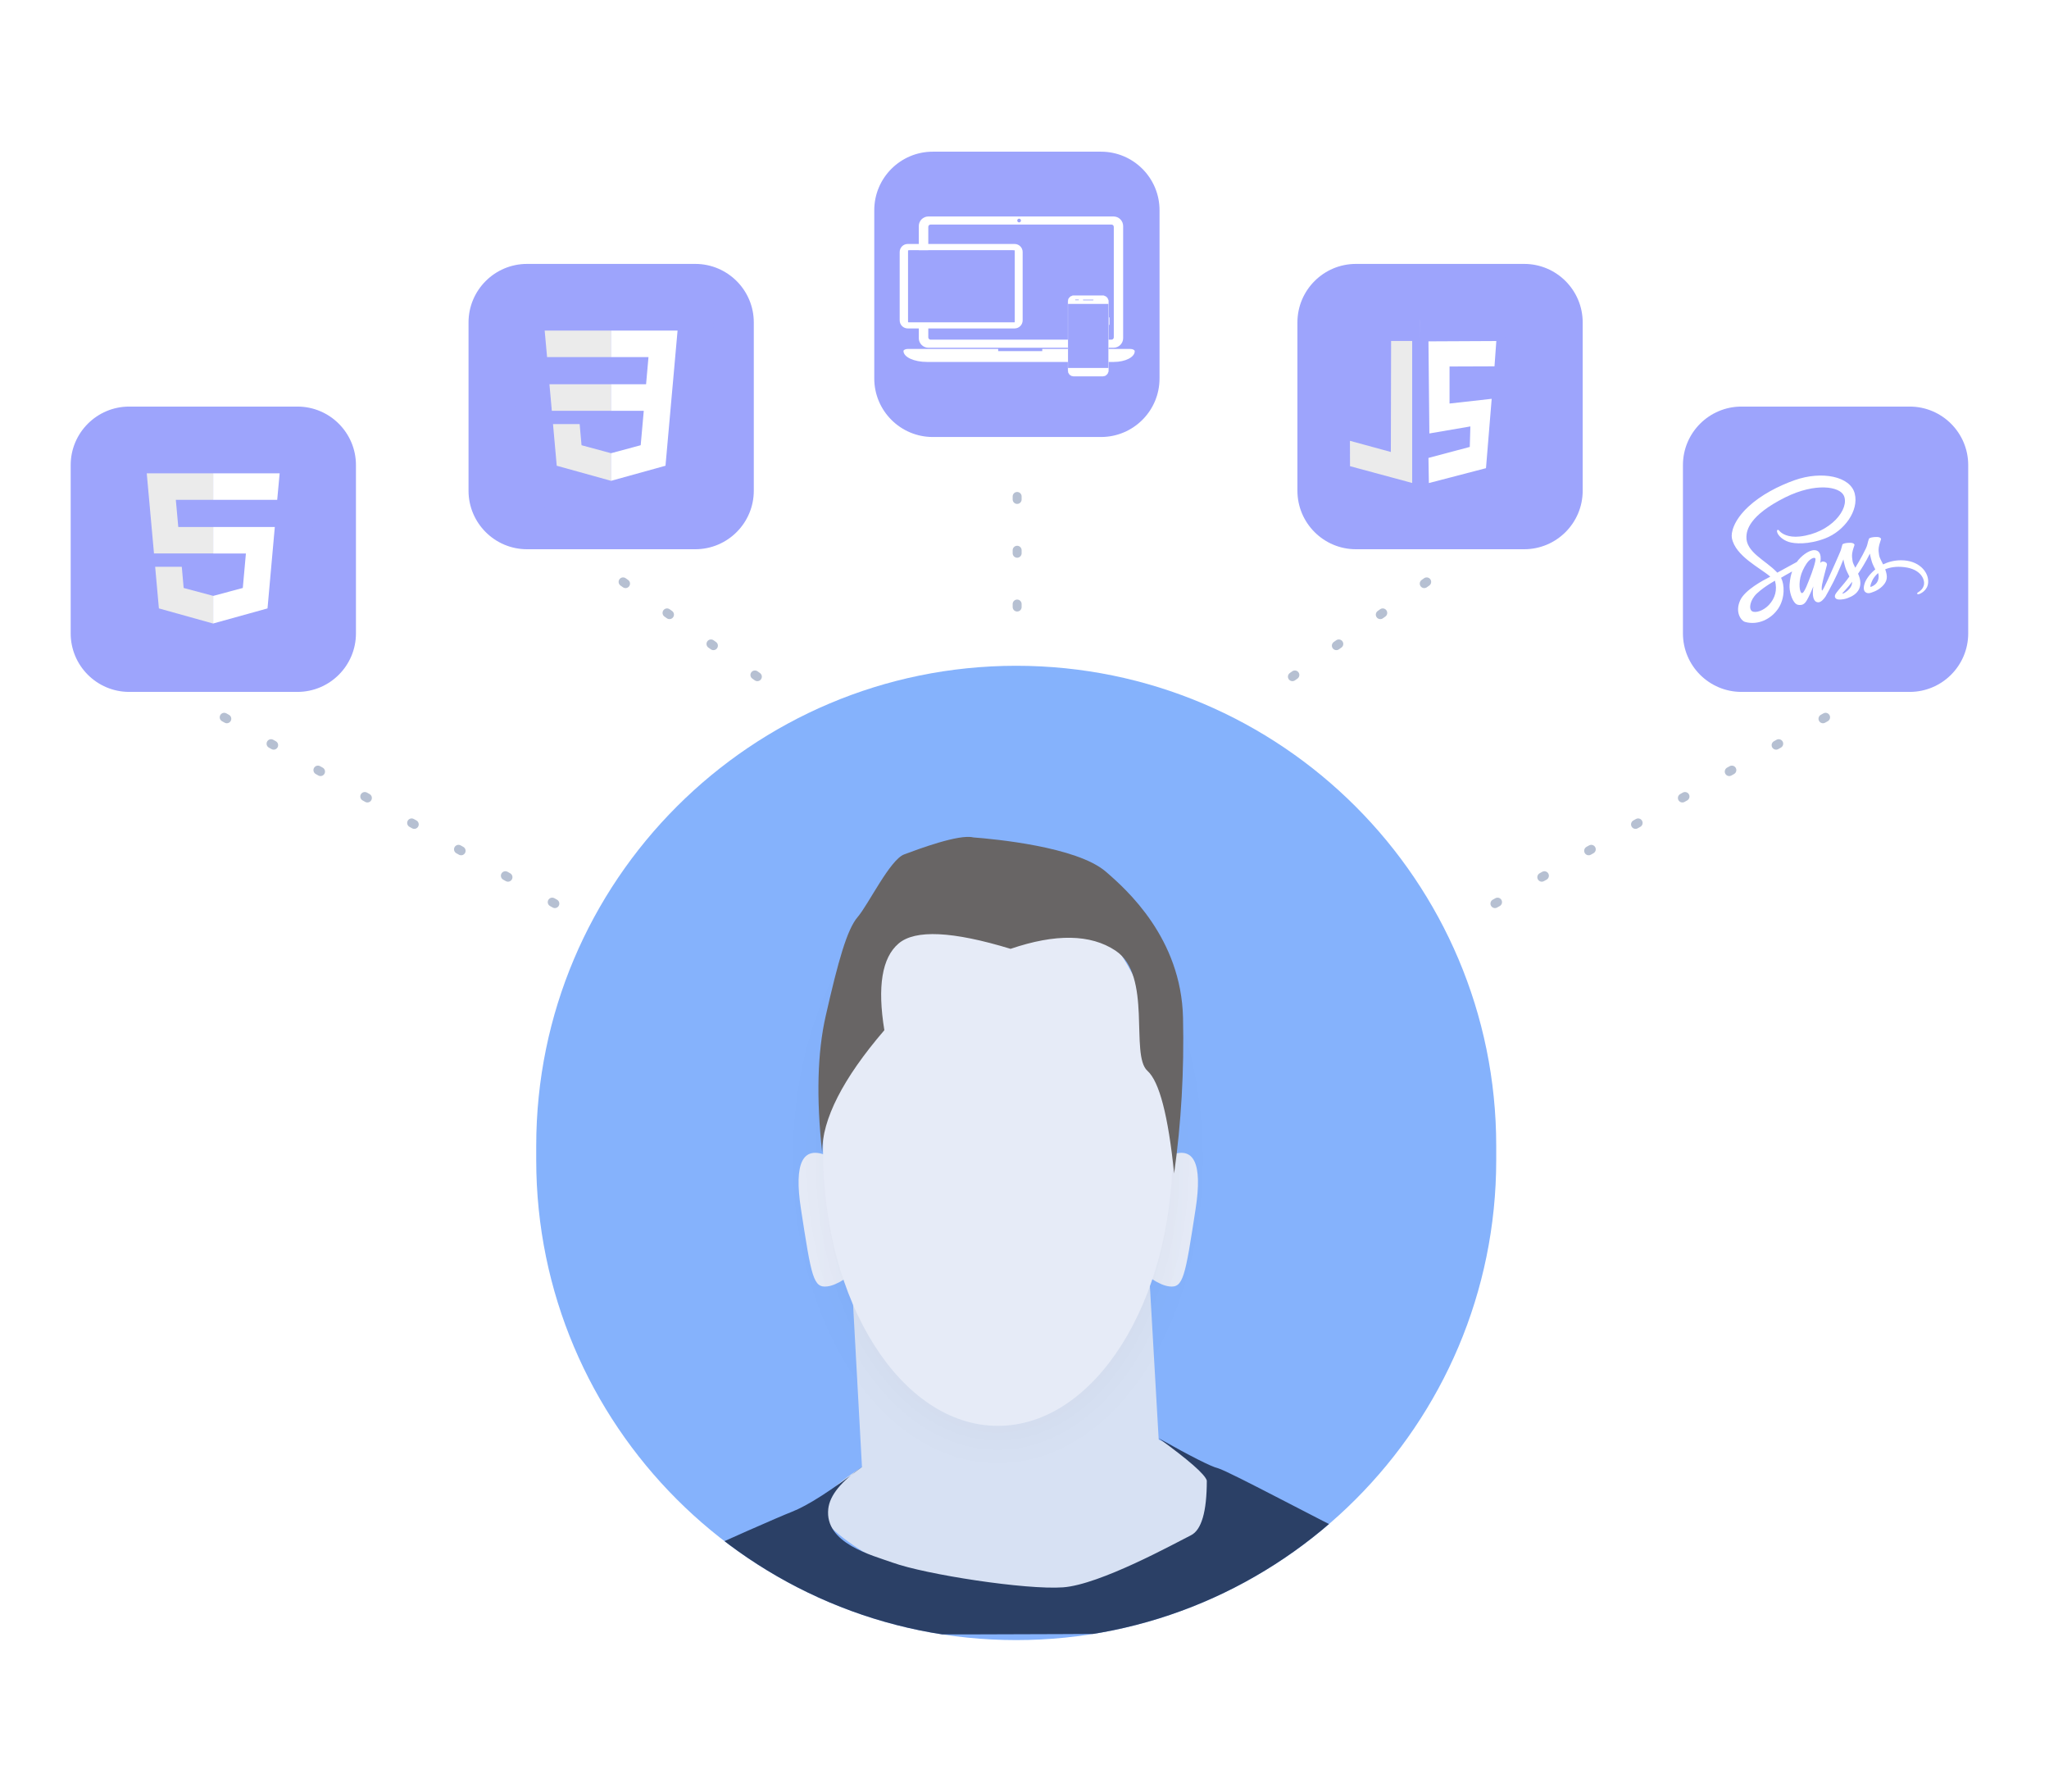
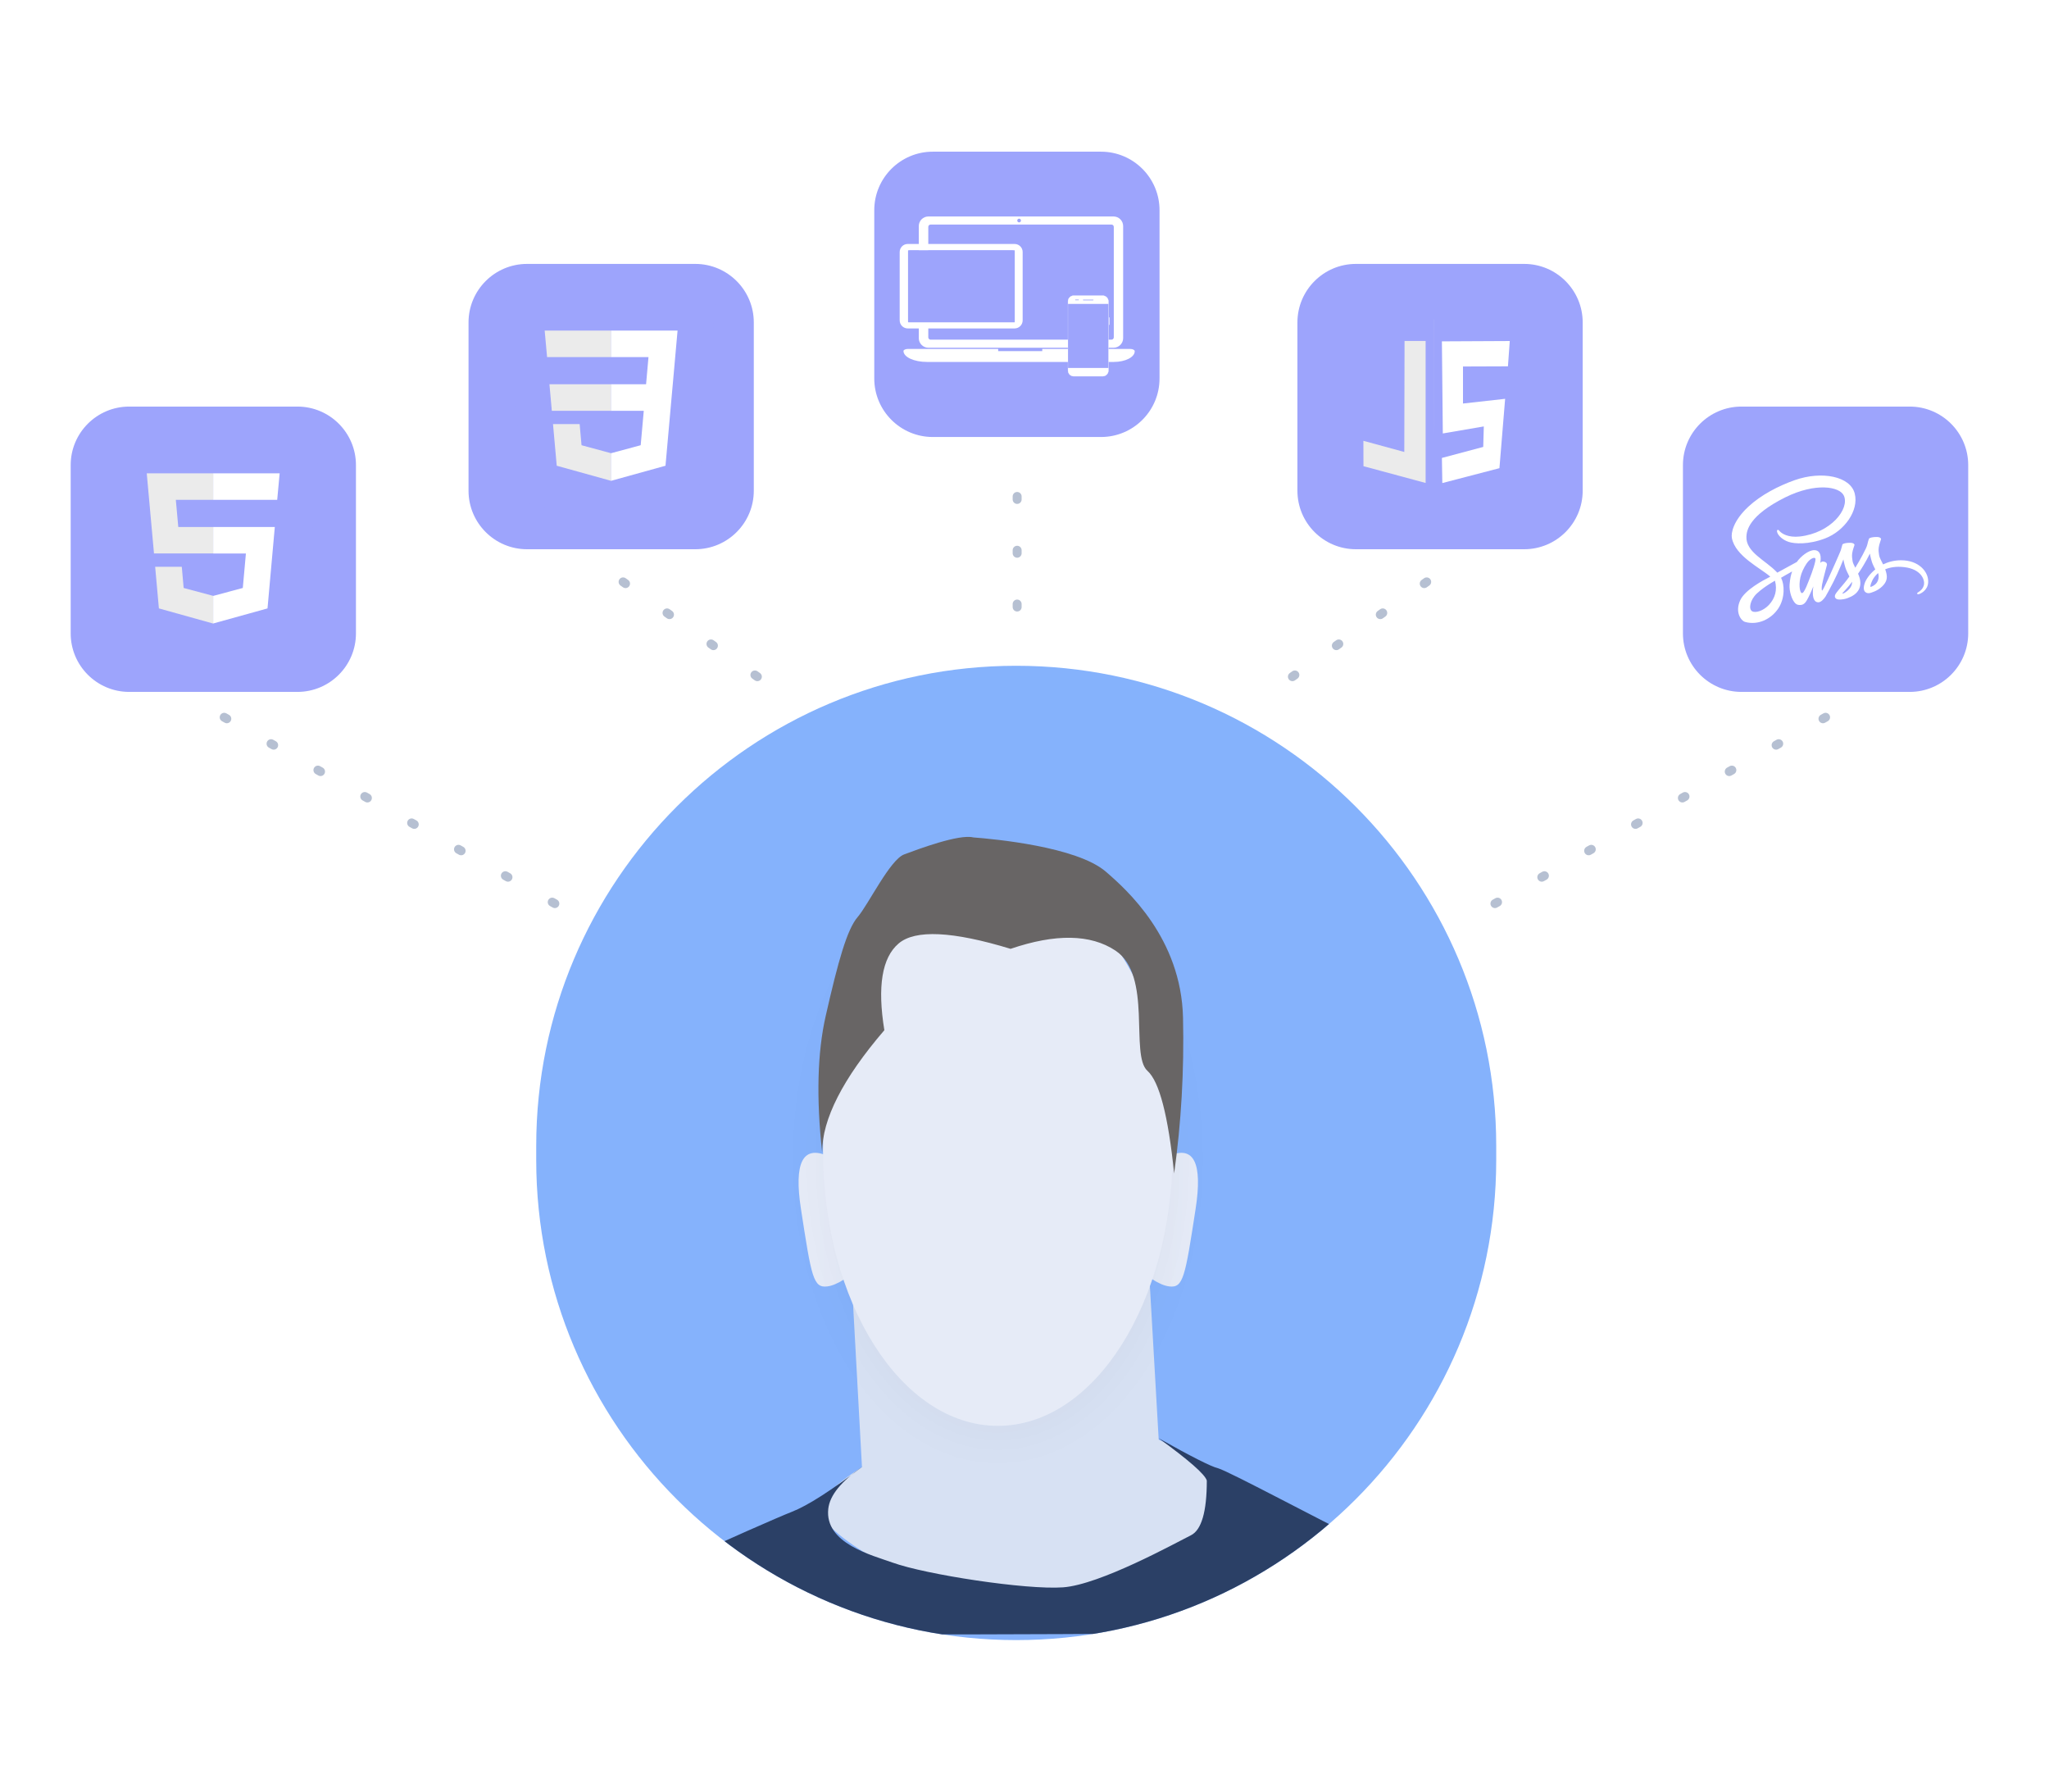
<svg xmlns="http://www.w3.org/2000/svg" style="isolation:isolate" viewBox="0 0 685.7 599.5" width="685.7" height="599.5">
  <defs>
-     <clipPath id="_clipPath_YsGzfapwstn4LvQMfmTyHGQZLaebVrsN">
+     <clipPath id="_clipPath_kOo2biuZhhX5wFEuyPuJAjWwwquBzKIY">
      <rect width="685.7" height="599.5" />
    </clipPath>
  </defs>
-   <g clip-path="url(#_clipPath_YsGzfapwstn4LvQMfmTyHGQZLaebVrsN)">
+   <g clip-path="url(#_clipPath_kOo2biuZhhX5wFEuyPuJAjWwwquBzKIY)">
    <rect width="685.7" height="599.5" style="fill:rgb(0,0,0)" fill-opacity="0" />
    <path d="M 340.079 222.76 L 340.079 222.76 C 428.735 222.76 500.712 294.737 500.712 383.393 L 500.712 388.117 C 500.712 476.773 428.735 548.75 340.079 548.75 L 340.079 548.75 C 251.424 548.75 179.447 476.773 179.447 388.117 L 179.447 383.393 C 179.447 294.737 251.424 222.76 340.079 222.76 Z" style="stroke:none;fill:#85B2FC;stroke-miterlimit:10;" />
-     <clipPath id="_clipPath_Dvekui3Q4G46ONQsj0rDiis5zSSclbLB">
+     <clipPath id="_clipPath_vFTKNNbLFmmTCNDA1OF7QyY1BS0QRazx">
      <path d="M 340.079 222.76 L 340.079 222.76 C 428.735 222.76 500.712 294.737 500.712 383.393 L 500.712 388.117 C 500.712 476.773 428.735 548.75 340.079 548.75 L 340.079 548.75 C 251.424 548.75 179.447 476.773 179.447 388.117 L 179.447 383.393 C 179.447 294.737 251.424 222.76 340.079 222.76 Z" style="stroke:none;fill:#85B2FC;stroke-miterlimit:10;" />
    </clipPath>
-     <g clip-path="url(#_clipPath_Dvekui3Q4G46ONQsj0rDiis5zSSclbLB)">
+     <g clip-path="url(#_clipPath_vFTKNNbLFmmTCNDA1OF7QyY1BS0QRazx)">
      <g>
        <path d=" M 285.398 434.874 L 288.46 490.868 Q 274.024 500.055 274.461 505.742 C 274.899 511.429 302.896 533.301 337.892 533.301 Q 372.888 533.301 400.885 512.303 Q 407.884 496.118 402.197 490.868 Q 396.51 485.619 387.761 481.682 L 384.699 428.313 L 285.398 434.874 Z " fill="rgb(215,225,243)" />
-         <linearGradient id="_lgradient_2" x1="0.191" y1="0.55" x2="3.739" y2="0.497" gradientTransform="matrix(22.638,0,0,44.757,267.243,385.714)" gradientUnits="userSpaceOnUse">
+         <linearGradient id="_lgradient_4" x1="0.191" y1="0.55" x2="3.739" y2="0.497" gradientTransform="matrix(22.638,0,0,44.757,267.243,385.714)" gradientUnits="userSpaceOnUse">
          <stop offset="0%" stop-opacity="1" style="stop-color:rgb(230,235,247)" />
          <stop offset="100%" stop-opacity="1" style="stop-color:rgb(215,225,243)" />
        </linearGradient>
-         <path d=" M 276.889 386.711 Q 264.487 381.396 268.031 404.428 C 271.574 427.46 272.165 431.003 276.889 430.412 Q 281.614 429.822 289.881 422.144 L 276.889 386.711 Z " fill="url(#_lgradient_2)" />
-         <linearGradient id="_lgradient_3" x1="2.434" y1="0.373" x2="-1.7763568394002505e-15" y2="0.5" gradientTransform="matrix(-22.638,0,0,44.757,400.907,385.714)" gradientUnits="userSpaceOnUse">
+         <path d=" M 276.889 386.711 Q 264.487 381.396 268.031 404.428 C 271.574 427.46 272.165 431.003 276.889 430.412 Q 281.614 429.822 289.881 422.144 L 276.889 386.711 Z " fill="url(#_lgradient_4)" />
+         <linearGradient id="_lgradient_5" x1="2.434" y1="0.373" x2="-1.7763568394002505e-15" y2="0.5" gradientTransform="matrix(-22.638,0,0,44.757,400.907,385.714)" gradientUnits="userSpaceOnUse">
          <stop offset="0%" stop-opacity="1" style="stop-color:rgb(215,225,243)" />
          <stop offset="100%" stop-opacity="1" style="stop-color:rgb(230,235,247)" />
        </linearGradient>
-         <path d=" M 391.261 386.711 Q 403.663 381.396 400.119 404.428 C 396.576 427.46 395.986 431.003 391.261 430.412 Q 386.537 429.822 378.269 422.144 L 391.261 386.711 Z " fill="url(#_lgradient_3)" />
+         <path d=" M 391.261 386.711 Q 403.663 381.396 400.119 404.428 C 396.576 427.46 395.986 431.003 391.261 430.412 Q 386.537 429.822 378.269 422.144 L 391.261 386.711 Z " fill="url(#_lgradient_5)" />
        <defs>
-           <filter id="0Ty7vagIwMczeMm08XB9agxx0zUhIaUs" x="-200%" y="-200%" width="400%" height="400%" filterUnits="objectBoundingBox" color-interpolation-filters="sRGB">
+           <filter id="5u36VOYEvIPbpWvPkVYALl1EVuz373mA" x="-200%" y="-200%" width="400%" height="400%" filterUnits="objectBoundingBox" color-interpolation-filters="sRGB">
            <feGaussianBlur in="SourceGraphic" stdDeviation="7.299" />
            <feOffset dx="0" dy="3" result="pf_100_offsetBlur" />
            <feFlood flood-color="#000000" flood-opacity="0.03" />
            <feComposite in2="pf_100_offsetBlur" operator="in" result="pf_100_dropShadow" />
            <feBlend in="SourceGraphic" in2="pf_100_dropShadow" mode="normal" />
          </filter>
        </defs>
-         <g filter="url(#0Ty7vagIwMczeMm08XB9agxx0zUhIaUs)">
+         <g filter="url(#5u36VOYEvIPbpWvPkVYALl1EVuz373mA)">
          <ellipse vector-effect="non-scaling-stroke" cx="333.927" cy="384.792" rx="58.515" ry="92.275" fill="rgb(230,235,247)" />
        </g>
        <path d=" M 275.127 385.516 Q 272.152 358.296 276.316 339.952 C 280.481 321.608 283.456 310.956 287.025 306.814 C 290.595 302.672 297.819 287.648 302.578 285.873 C 307.338 284.097 320.937 279.003 325.697 280.186 C 332.549 280.705 360.342 283.268 370.05 291.631 C 377.046 297.657 395.306 313.915 395.901 340.543 Q 396.495 367.172 392.926 392.616 Q 389.951 363.621 384.002 358.296 C 378.052 352.97 385.786 326.342 373.293 318.057 Q 360.799 309.773 338.191 317.466 Q 309.038 308.589 300.709 315.69 Q 292.38 322.791 295.95 344.686 Q 275.127 368.947 275.127 385.516 Z " fill="rgb(104,101,101)" />
        <path d=" M 288.7 490.65 Q 272.903 502.756 264.93 505.857 C 256.958 508.957 190.962 538.19 186.533 543.505 Q 182.104 548.82 489.491 545.719 Q 460.701 517.372 452.729 513.829 C 444.756 510.286 411.094 492.126 407.551 491.24 Q 404.007 490.354 387.718 481.201 Q 402.974 492.274 403.86 495.374 Q 403.86 511.024 398.545 513.681 C 393.23 516.339 368.131 530.217 355.729 531.103 C 343.327 531.989 309.813 526.821 298.74 522.835 C 291.801 520.337 275.904 516.418 277.184 504.823 Q 277.929 498.083 288.7 490.65 Z " fill="rgb(43,64,102)" />
      </g>
    </g>
    <line x1="75.028" y1="239.995" x2="189.91" y2="304.717" vector-effect="non-scaling-stroke" stroke-width="3" stroke-dasharray="1,17" stroke="rgb(182,192,210)" stroke-linejoin="round" stroke-linecap="round" stroke-miterlimit="3" />
    <line x1="610.931" y1="239.995" x2="496.049" y2="304.717" vector-effect="non-scaling-stroke" stroke-width="3" stroke-dasharray="1,17" stroke="rgb(182,192,210)" stroke-linejoin="round" stroke-linecap="round" stroke-miterlimit="3" />
    <line x1="208.518" y1="194.69" x2="263.532" y2="233.523" vector-effect="non-scaling-stroke" stroke-width="3" stroke-dasharray="1,17" stroke="rgb(182,192,210)" stroke-linejoin="round" stroke-linecap="round" stroke-miterlimit="3" />
    <line x1="477.441" y1="194.69" x2="422.427" y2="233.523" vector-effect="non-scaling-stroke" stroke-width="3" stroke-dasharray="1,17" stroke="rgb(182,192,210)" stroke-linejoin="round" stroke-linecap="round" stroke-miterlimit="3" />
    <line x1="340.389" y1="166.104" x2="340.389" y2="218.96" vector-effect="non-scaling-stroke" stroke-width="3" stroke-dasharray="1,17" stroke="rgb(182,192,210)" stroke-linejoin="round" stroke-linecap="round" stroke-miterlimit="3" />
    <path d="M 43.237 136.035 L 99.537 136.035 C 110.345 136.035 119.12 144.81 119.12 155.618 L 119.12 211.918 C 119.12 222.726 110.345 231.5 99.537 231.5 L 43.237 231.5 C 32.429 231.5 23.655 222.726 23.655 211.918 L 23.655 155.618 C 23.655 144.81 32.429 136.035 43.237 136.035 Z" style="stroke:none;fill:#9DA4FC;stroke-miterlimit:10;" />
    <path d="M 639.081 136.035 L 582.781 136.035 C 571.973 136.035 563.198 144.81 563.198 155.618 L 563.198 211.918 C 563.198 222.726 571.973 231.5 582.781 231.5 L 639.081 231.5 C 649.889 231.5 658.664 222.726 658.664 211.918 L 658.664 155.618 C 658.664 144.81 649.889 136.035 639.081 136.035 Z" style="stroke:none;fill:#9DA4FC;stroke-miterlimit:10;" />
    <path d="M 176.376 88.302 L 232.676 88.302 C 243.484 88.302 252.259 97.077 252.259 107.885 L 252.259 164.185 C 252.259 174.993 243.484 183.768 232.676 183.768 L 176.376 183.768 C 165.568 183.768 156.794 174.993 156.794 164.185 L 156.794 107.885 C 156.794 97.077 165.568 88.302 176.376 88.302 Z" style="stroke:none;fill:#9DA4FC;stroke-miterlimit:10;" />
    <path d="M 510.065 88.302 L 453.765 88.302 C 442.957 88.302 434.183 97.077 434.183 107.885 L 434.183 164.185 C 434.183 174.993 442.957 183.768 453.765 183.768 L 510.065 183.768 C 520.873 183.768 529.648 174.993 529.648 164.185 L 529.648 107.885 C 529.648 97.077 520.873 88.302 510.065 88.302 Z" style="stroke:none;fill:#9DA4FC;stroke-miterlimit:10;" />
    <path d="M 312.157 50.75 L 368.457 50.75 C 379.265 50.75 388.039 59.525 388.039 70.333 L 388.039 126.633 C 388.039 137.441 379.265 146.215 368.457 146.215 L 312.157 146.215 C 301.349 146.215 292.574 137.441 292.574 126.633 L 292.574 70.333 C 292.574 59.525 301.349 50.75 312.157 50.75 Z" style="stroke:none;fill:#9DA4FC;stroke-miterlimit:10;" />
-     <path d=" M 484.711 107.011 Q 481.886 105.798 445.158 110.045 L 452.02 159.8 L 481.482 164.654 Q 487.536 108.225 484.711 107.011 Z " fill="rgb(235,235,235)" />
-     <clipPath id="_clipPath_Nnbs5jGT1KxGPMo2nlGe2BQsVMNElvNP">
+     <path d=" M 480.767 107.011 Q 478.462 105.798 448.5 110.045 L 454.097 159.8 L 478.133 164.654 Q 483.071 108.225 480.767 107.011 Z " fill="rgb(235,235,235)" />
+     <clipPath id="_clipPath_68oyeWMMPtuxN14GVfc8dlQsf9ANAvqx">
      <rect x="11.036" y="143.316" width="120.702" height="80.903" transform="matrix(1,0,0,1,0,0)" fill="rgb(255,255,255)" />
    </clipPath>
-     <g clip-path="url(#_clipPath_Nnbs5jGT1KxGPMo2nlGe2BQsVMNElvNP)">
-       <g>
-         <clipPath id="_clipPath_kG1lxafec7Zj7lI4AwnRokwLBFUvUFUG">
+     <g clip-path="url(#_clipPath_68oyeWMMPtuxN14GVfc8dlQsf9ANAvqx)">
+       <g>
+         <clipPath id="_clipPath_fpT4nrotBRwQMaHRHBpX00uKboQy6CO6">
          <rect x="34.851" y="143.316" width="73.074" height="80.903" transform="matrix(1,0,0,1,0,0)" fill="rgb(255,255,255)" />
        </clipPath>
-         <g clip-path="url(#_clipPath_kG1lxafec7Zj7lI4AwnRokwLBFUvUFUG)">
+         <g clip-path="url(#_clipPath_fpT4nrotBRwQMaHRHBpX00uKboQy6CO6)">
          <g>
            <g>
              <g>
                <path d=" M 42.994 215.953 L 36.545 143.569 L 107.443 143.569 L 100.994 215.914 L 71.935 223.966" fill="rgb(157,164,252)" />
                <path d=" M 71.387 217.81 L 71.387 149.511 L 100.368 149.511 L 94.838 211.264" fill="rgb(157,164,252)" />
                <path d=" M 49.109 158.363 L 71.387 158.363 L 71.387 167.235 L 58.841 167.235 L 59.662 176.322 L 71.387 176.322 L 71.387 185.175 L 51.533 185.175 M 51.924 189.631 L 60.835 189.631 L 61.46 196.724 L 71.387 199.382 L 71.387 208.645 L 53.174 203.564" fill="rgb(235,235,235)" />
                <path d=" M 93.587 158.363 L 71.348 158.363 L 71.348 167.235 L 92.767 167.235 M 91.965 176.322 L 71.348 176.322 L 71.348 185.195 L 82.292 185.195 L 81.256 196.724 L 71.348 199.382 L 71.348 208.606 L 89.523 203.564" fill="rgb(255,255,255)" />
              </g>
            </g>
          </g>
        </g>
      </g>
    </g>
-     <clipPath id="_clipPath_AESapsQVdOAjgh98cldX6YNqqprLCCiy">
+     <clipPath id="_clipPath_3E3ZzHkH6fWcWXjA87O4j0aeu2N95VWn">
      <rect x="144.175" y="95.584" width="120.702" height="80.903" transform="matrix(1,0,0,1,0,0)" fill="rgb(255,255,255)" />
    </clipPath>
-     <g clip-path="url(#_clipPath_AESapsQVdOAjgh98cldX6YNqqprLCCiy)">
-       <g>
-         <clipPath id="_clipPath_qFv5YGLAiTsE38pGY777bSqMIbIYtuNv">
+     <g clip-path="url(#_clipPath_3E3ZzHkH6fWcWXjA87O4j0aeu2N95VWn)">
+       <g>
+         <clipPath id="_clipPath_WAOZtWv9w3fVlY9gxDR8oaApBRPa2LpX">
          <rect x="167.99" y="95.584" width="73.074" height="80.903" transform="matrix(1,0,0,1,0,0)" fill="rgb(255,255,255)" />
        </clipPath>
-         <g clip-path="url(#_clipPath_qFv5YGLAiTsE38pGY777bSqMIbIYtuNv)">
+         <g clip-path="url(#_clipPath_WAOZtWv9w3fVlY9gxDR8oaApBRPa2LpX)">
          <g>
            <g>
              <g>
                <g>
                  <path d=" M 239.998 95.802 L 233.537 168.182 L 204.494 176.233 L 175.531 168.193 L 169.077 95.802 L 239.998 95.802 Z " fill="rgb(157,164,252)" />
                  <path d=" M 228.005 163.573 L 233.527 101.721 L 204.537 101.721 L 204.537 170.079 L 228.005 163.573 Z " fill="rgb(157,164,252)" />
                  <path d=" M 183.873 128.57 L 184.669 137.448 L 204.537 137.448 L 204.537 128.57 L 183.873 128.57 Z " fill="rgb(235,235,235)" />
                  <path d=" M 204.537 110.599 L 204.507 110.599 L 182.274 110.599 L 183.081 119.478 L 204.537 119.478 L 204.537 110.599 Z " fill="rgb(235,235,235)" />
                  <path d=" M 204.537 160.865 L 204.537 151.628 L 204.498 151.638 L 194.611 148.968 L 193.978 141.887 L 189.173 141.887 L 185.065 141.887 L 186.31 155.828 L 204.496 160.877 L 204.537 160.865 Z " fill="rgb(235,235,235)" />
                  <path d=" M 215.439 137.448 L 214.409 148.963 L 204.507 151.636 L 204.507 160.872 L 222.708 155.828 L 222.842 154.328 L 224.928 130.954 L 225.144 128.57 L 226.747 110.599 L 204.507 110.599 L 204.507 119.478 L 217.017 119.478 L 216.21 128.57 L 204.507 128.57 L 204.507 137.448 L 215.439 137.448 Z " fill="rgb(255,255,255)" />
                </g>
              </g>
            </g>
          </g>
        </g>
      </g>
    </g>
-     <clipPath id="_clipPath_wUKC2EXHzJ9DkMECdaLUA9kFhihEmuRy">
-       <rect x="419.191" y="98.483" width="120.702" height="80.903" transform="matrix(1,0,0,1,0,0)" fill="rgb(255,255,255)" />
-     </clipPath>
-     <g clip-path="url(#_clipPath_wUKC2EXHzJ9DkMECdaLUA9kFhihEmuRy)">
-       <g>
-         <clipPath id="_clipPath_bGCB0qY91IjklTmIptBoLowIUWAvRFCr">
-           <rect x="438.694" y="98.483" width="73.074" height="80.903" transform="matrix(1,0,0,1,0,0)" fill="rgb(255,255,255)" />
-         </clipPath>
-         <g clip-path="url(#_clipPath_bGCB0qY91IjklTmIptBoLowIUWAvRFCr)">
-           <g>
-             <g>
-               <path d=" M 476.862 110.502 L 477.413 164.176 L 498.24 160.506 L 502.735 110.043 L 476.862 110.502 Z " fill="rgb(255,255,255)" />
+     <clipPath id="_clipPath_KzvM817yWwXdsDDJAnJxT90oP2LNRU1g">
+       <rect x="423.691" y="98.483" width="120.702" height="80.903" transform="matrix(1,0,0,1,0,0)" fill="rgb(255,255,255)" />
+     </clipPath>
+     <g clip-path="url(#_clipPath_KzvM817yWwXdsDDJAnJxT90oP2LNRU1g)">
+       <g>
+         <clipPath id="_clipPath_fNohEQobsiDtu0jDVCaFjGWI4XoStIKS">
+           <rect x="443.194" y="98.483" width="73.074" height="80.903" transform="matrix(1,0,0,1,0,0)" fill="rgb(255,255,255)" />
+         </clipPath>
+         <g clip-path="url(#_clipPath_fNohEQobsiDtu0jDVCaFjGWI4XoStIKS)">
+           <g>
+             <g>
+               <path d=" M 481.362 110.502 L 481.913 164.176 L 502.74 160.506 L 507.235 110.043 L 481.362 110.502 Z " fill="rgb(255,255,255)" />
              <g>
-                 <path d=" M 446.365 171 L 439.782 98.531 L 510.702 98.558 L 504.175 170.945 L 475.187 179.132 L 446.365 171 Z  M 498.836 167.045 L 504.34 104.976 L 493.741 104.976 L 484.519 104.976 L 475.297 104.976 L 475.519 173.434 L 498.836 167.045 L 498.836 167.045 Z  M 472.587 114.075 L 465.533 114.075 L 465.45 151.223 L 451.759 147.489 L 451.786 155.98 L 472.587 161.595 L 472.587 114.075 L 472.587 114.075 Z " fill="rgb(157,164,252)" />
+                 <path d=" M 450.865 171 L 444.282 98.531 L 515.202 98.558 L 508.675 170.945 L 479.687 179.132 L 450.865 171 Z  M 503.336 167.045 L 508.84 104.976 L 498.241 104.976 L 489.019 104.976 L 479.797 104.976 L 480.019 173.434 L 503.336 167.045 L 503.336 167.045 Z  M 477.087 114.075 L 470.033 114.075 L 469.95 151.223 L 456.259 147.489 L 456.286 155.98 L 477.087 161.595 L 477.087 114.075 L 477.087 114.075 Z " fill="rgb(157,164,252)" />
                <g style="opacity:0.986;">
                  <g style="opacity:0.986;">
                    <g opacity="0.986">
-                       <path d=" M 465.592 160.559 C 464.68 160.282 460.171 159.065 455.579 157.82 L 447.254 155.58 L 447.254 151.403 C 447.254 147.309 447.254 147.226 447.668 147.364 C 447.89 147.448 450.933 148.277 454.418 149.245 L 460.752 150.988 L 460.807 132.456 L 460.863 113.923 L 467.777 113.923 L 467.777 137.49 C 467.777 156.216 467.722 161.056 467.529 161.056 C 467.39 161.028 466.505 160.807 465.592 160.559 L 465.592 160.559 Z " fill="none" />
+                       <path d=" M 470.092 160.559 C 469.18 160.282 464.671 159.065 460.079 157.82 L 451.754 155.58 L 451.754 151.403 C 451.754 147.309 451.754 147.226 452.168 147.364 C 452.39 147.448 455.433 148.277 458.918 149.245 L 465.252 150.988 L 465.307 132.456 L 465.363 113.923 L 472.277 113.923 L 472.277 137.49 C 472.277 156.216 472.222 161.056 472.029 161.056 C 471.89 161.028 471.005 160.807 470.092 160.559 L 470.092 160.559 Z " fill="none" />
                    </g>
                  </g>
                </g>
-                 <path d=" M 475.242 104.976 L 504.285 104.976 L 498.781 167.045 L 475.242 173.434 L 475.242 104.976 Z  M 497.287 156.645 L 499.195 133.438 L 485.089 135.014 L 485.089 122.622 L 500.136 122.568 L 500.745 114.103 L 478.036 114.214 L 478.34 145.027 L 492.059 142.677 L 491.866 149.536 L 478.036 153.215 L 478.174 161.623 L 497.287 156.645 Z " fill="rgb(157,164,252)" />
-               </g>
-             </g>
-           </g>
-         </g>
-       </g>
-     </g>
-     <clipPath id="_clipPath_dhiulTbSL8YLMi8bBjeJmBtYytMWETqB">
+                 <path d=" M 479.742 104.976 L 508.785 104.976 L 503.281 167.045 L 479.742 173.434 L 479.742 104.976 Z  M 501.787 156.645 L 503.695 133.438 L 489.589 135.014 L 489.589 122.622 L 504.636 122.568 L 505.245 114.103 L 482.536 114.214 L 482.84 145.027 L 496.559 142.677 L 496.366 149.536 L 482.536 153.215 L 482.674 161.623 L 501.787 156.645 Z " fill="rgb(157,164,252)" />
+               </g>
+             </g>
+           </g>
+         </g>
+       </g>
+     </g>
+     <clipPath id="_clipPath_dnooljdkkkWkdN3SiM0XiiMpFlkdjfUq">
      <rect x="572.306" y="157.879" width="77.249" height="51.778" transform="matrix(1,0,0,1,0,0)" fill="rgb(255,255,255)" />
    </clipPath>
-     <g clip-path="url(#_clipPath_dhiulTbSL8YLMi8bBjeJmBtYytMWETqB)">
+     <g clip-path="url(#_clipPath_dnooljdkkkWkdN3SiM0XiiMpFlkdjfUq)">
      <g>
        <g>
          <path d=" M 636.137 187.459 C 633.843 187.472 631.849 188.024 630.179 188.841 C 629.566 187.628 628.954 186.547 628.846 185.754 C 628.726 184.829 628.582 184.265 628.726 183.159 C 628.87 182.054 629.518 180.481 629.507 180.361 C 629.495 180.241 629.362 179.676 628.041 179.664 C 626.72 179.652 625.579 179.917 625.447 180.265 C 625.315 180.613 625.063 181.406 624.894 182.223 C 624.666 183.424 622.252 187.712 620.871 189.958 C 620.426 189.081 620.042 188.313 619.957 187.7 C 619.838 186.775 619.693 186.21 619.838 185.105 C 619.982 184 620.63 182.427 620.618 182.307 C 620.606 182.186 620.474 181.622 619.153 181.61 C 617.832 181.598 616.69 181.862 616.558 182.211 C 616.426 182.559 616.282 183.376 616.006 184.169 C 615.73 184.961 612.523 192.12 611.682 193.97 C 611.25 194.918 610.877 195.675 610.613 196.192 C 610.613 196.192 610.613 196.192 610.613 196.192 C 610.613 196.192 610.601 196.228 610.565 196.288 C 610.337 196.732 610.204 196.972 610.204 196.972 C 610.204 196.972 610.204 196.972 610.204 196.984 C 610.024 197.309 609.832 197.609 609.736 197.609 C 609.664 197.609 609.532 196.744 609.76 195.567 C 610.241 193.081 611.381 189.213 611.37 189.081 C 611.37 189.009 611.586 188.336 610.625 187.988 C 609.688 187.64 609.352 188.216 609.268 188.216 C 609.183 188.216 609.123 188.421 609.123 188.421 C 609.123 188.421 610.168 184.073 607.129 184.073 C 605.232 184.073 602.613 186.15 601.316 188.024 C 600.499 188.469 598.758 189.417 596.896 190.438 C 596.188 190.835 595.455 191.231 594.77 191.603 C 594.722 191.555 594.674 191.495 594.626 191.447 C 590.951 187.52 584.152 184.745 584.44 179.472 C 584.548 177.55 585.209 172.506 597.497 166.38 C 607.61 161.395 615.658 162.776 617.051 165.839 C 619.045 170.212 612.739 178.331 602.289 179.508 C 598.301 179.952 596.211 178.415 595.683 177.839 C 595.13 177.238 595.046 177.202 594.842 177.322 C 594.506 177.502 594.722 178.043 594.842 178.355 C 595.155 179.172 596.44 180.613 598.614 181.322 C 600.535 181.946 605.208 182.295 610.865 180.109 C 617.195 177.658 622.144 170.848 620.69 165.143 C 619.237 159.353 609.628 157.444 600.535 160.674 C 595.13 162.596 589.269 165.623 585.053 169.563 C 580.044 174.247 579.252 178.319 579.576 180.025 C 580.741 186.078 589.089 190.018 592.428 192.937 C 592.26 193.033 592.103 193.117 591.971 193.189 C 590.302 194.018 583.936 197.345 582.35 200.864 C 580.549 204.852 582.639 207.71 584.02 208.095 C 588.308 209.284 592.716 207.146 595.082 203.615 C 597.449 200.083 597.161 195.495 596.067 193.393 C 596.055 193.369 596.043 193.345 596.019 193.321 C 596.452 193.069 596.896 192.805 597.328 192.552 C 598.181 192.048 599.022 191.58 599.743 191.195 C 599.334 192.312 599.034 193.645 598.89 195.567 C 598.71 197.825 599.635 200.756 600.848 201.909 C 601.388 202.414 602.025 202.425 602.433 202.425 C 603.851 202.425 604.487 201.249 605.196 199.855 C 606.06 198.149 606.841 196.168 606.841 196.168 C 606.841 196.168 605.868 201.525 608.511 201.525 C 609.472 201.525 610.445 200.276 610.877 199.639 C 610.877 199.651 610.877 199.651 610.877 199.651 C 610.877 199.651 610.901 199.615 610.949 199.531 C 611.045 199.375 611.105 199.279 611.105 199.279 C 611.105 199.279 611.105 199.266 611.105 199.255 C 611.49 198.582 612.354 197.057 613.64 194.522 C 615.297 191.255 616.895 187.171 616.895 187.171 C 616.895 187.171 617.039 188.168 617.531 189.826 C 617.819 190.799 618.42 191.868 618.901 192.901 C 618.516 193.441 618.276 193.741 618.276 193.741 C 618.276 193.741 618.276 193.741 618.288 193.753 C 617.976 194.162 617.64 194.606 617.267 195.039 C 615.958 196.6 614.396 198.39 614.18 198.906 C 613.928 199.519 613.988 199.963 614.469 200.324 C 614.817 200.588 615.441 200.624 616.078 200.588 C 617.255 200.504 618.084 200.216 618.492 200.035 C 619.129 199.807 619.873 199.459 620.57 198.942 C 621.855 197.993 622.636 196.636 622.564 194.847 C 622.528 193.862 622.204 192.876 621.807 191.952 C 621.927 191.784 622.036 191.615 622.155 191.447 C 624.186 188.48 625.759 185.225 625.759 185.225 C 625.759 185.225 625.903 186.223 626.395 187.88 C 626.636 188.721 627.128 189.634 627.561 190.522 C 625.651 192.072 624.474 193.874 624.053 195.051 C 623.297 197.237 623.885 198.222 625.002 198.45 C 625.507 198.558 626.228 198.318 626.756 198.089 C 627.428 197.873 628.221 197.501 628.978 196.949 C 630.263 195.999 631.501 194.678 631.428 192.889 C 631.392 192.072 631.176 191.267 630.876 190.486 C 632.497 189.814 634.587 189.442 637.254 189.754 C 642.971 190.426 644.1 193.993 643.884 195.495 C 643.668 196.997 642.467 197.813 642.07 198.066 C 641.674 198.318 641.542 198.402 641.578 198.582 C 641.626 198.846 641.818 198.834 642.154 198.786 C 642.623 198.702 645.157 197.573 645.265 194.81 C 645.445 191.279 642.082 187.424 636.137 187.459 Z  M 592.032 202.329 C 590.134 204.395 587.491 205.176 586.35 204.516 C 585.125 203.807 585.606 200.756 587.936 198.57 C 589.353 197.237 591.179 195.999 592.392 195.243 C 592.668 195.075 593.076 194.834 593.569 194.534 C 593.653 194.486 593.701 194.462 593.701 194.462 L 593.701 194.462 C 593.797 194.402 593.893 194.342 593.99 194.282 C 594.842 197.405 594.025 200.155 592.032 202.329 Z  M 605.845 192.937 C 605.184 194.546 603.803 198.666 602.962 198.438 C 602.241 198.245 601.797 195.123 602.818 192.036 C 603.334 190.486 604.427 188.637 605.064 187.916 C 606.097 186.763 607.238 186.378 607.514 186.847 C 607.862 187.459 606.253 191.928 605.845 192.937 Z  M 617.243 198.39 C 616.967 198.534 616.702 198.63 616.583 198.558 C 616.498 198.51 616.702 198.318 616.702 198.318 C 616.702 198.318 618.132 196.78 618.696 196.084 C 619.021 195.675 619.405 195.195 619.813 194.654 C 619.813 194.702 619.813 194.762 619.813 194.81 C 619.813 196.648 618.036 197.885 617.243 198.39 Z  M 626.035 196.384 C 625.831 196.24 625.867 195.759 626.552 194.258 C 626.816 193.669 627.441 192.684 628.51 191.736 C 628.63 192.12 628.714 192.492 628.702 192.841 C 628.69 195.159 627.032 196.024 626.035 196.384 Z " fill="rgb(255,255,255)" />
        </g>
      </g>
    </g>
-     <clipPath id="_clipPath_y0AF050DvGB1scSYb9MBrEP8DhvqM4bf">
+     <clipPath id="_clipPath_SK8zJQfqHT7Xe9HEUt38xC1bFP6M0bIj">
      <rect x="279.728" y="58.259" width="120.702" height="80.903" transform="matrix(1,0,0,1,0,0)" fill="rgb(255,255,255)" />
    </clipPath>
-     <g clip-path="url(#_clipPath_y0AF050DvGB1scSYb9MBrEP8DhvqM4bf)">
-       <g>
-         <clipPath id="_clipPath_4wpr27co4SCAVwE2bvuuIKmVhwA5N9uf">
+     <g clip-path="url(#_clipPath_SK8zJQfqHT7Xe9HEUt38xC1bFP6M0bIj)">
+       <g>
+         <clipPath id="_clipPath_VsdsnjgX2pL3GE3s32ZB0CDMn7NHVp2o">
          <rect x="300.854" y="72.429" width="79.99" height="53.615" transform="matrix(1,0,0,1,0,0)" fill="rgb(255,255,255)" />
        </clipPath>
-         <g clip-path="url(#_clipPath_4wpr27co4SCAVwE2bvuuIKmVhwA5N9uf)">
-           <g>
-             <g>
-               <clipPath id="_clipPath_MQcdOXOLFmfkCapUZ6eAdmkOS10bIWLu">
+         <g clip-path="url(#_clipPath_VsdsnjgX2pL3GE3s32ZB0CDMn7NHVp2o)">
+           <g>
+             <g>
+               <clipPath id="_clipPath_GormPOdU2gMNWZrpDySlrK0R076MpDYW">
                <rect x="301.082" y="72.429" width="79.99" height="53.615" transform="matrix(1,0,0,1,0,0)" fill="rgb(255,255,255)" />
              </clipPath>
-               <g clip-path="url(#_clipPath_MQcdOXOLFmfkCapUZ6eAdmkOS10bIWLu)">
+               <g clip-path="url(#_clipPath_GormPOdU2gMNWZrpDySlrK0R076MpDYW)">
                <g>
                  <g>
                    <g>
                      <g>
                        <g>
                          <path d=" M 311.428 75.134 L 371.956 75.134 C 372.384 75.134 372.731 75.481 372.731 75.909 L 372.731 112.87 C 372.731 113.298 372.384 113.645 371.956 113.645 L 311.428 113.645 C 311 113.645 310.653 113.298 310.653 112.87 L 310.653 75.909 C 310.653 75.481 311 75.134 311.428 75.134 L 311.428 75.134 L 311.428 75.134 Z  M 310.687 72.429 L 372.648 72.429 C 374.422 72.429 375.862 73.87 375.862 75.643 L 375.862 113.136 C 375.862 114.909 374.422 116.349 372.648 116.349 L 310.687 116.349 C 308.913 116.349 307.473 114.909 307.473 113.136 L 307.473 75.643 C 307.473 73.87 308.913 72.429 310.687 72.429 L 310.687 72.429 L 310.687 72.429 Z  M 340.425 73.788 C 340.425 73.445 340.703 73.167 341.046 73.167 C 341.389 73.167 341.668 73.445 341.668 73.788 C 341.668 74.131 341.389 74.409 341.046 74.409 C 340.703 74.409 340.425 74.131 340.425 73.788 Z " fill-rule="evenodd" fill="rgb(255,255,255)" />
                          <path d=" M 334.04 116.751 L 303.852 116.751 C 303.025 116.751 302.354 117.064 302.354 117.449 L 302.354 117.449 C 302.354 119.463 305.864 121.099 310.188 121.099 L 372.73 121.099 C 376.598 121.099 379.739 119.494 379.739 117.516 L 379.739 117.516 C 379.739 117.094 379.067 116.751 378.24 116.751 L 348.792 116.751 L 348.792 117.475 L 334.04 117.475 L 334.04 116.751 L 334.04 116.751 Z " fill-rule="evenodd" fill="rgb(255,255,255)" />
                        </g>
                        <g>
                          <path d=" M 303.777 81.627 L 339.537 81.627 C 341.025 81.627 342.233 82.834 342.233 84.322 L 342.233 107.193 C 342.233 108.681 341.025 109.889 339.537 109.889 L 303.777 109.889 C 302.289 109.889 301.082 108.681 301.082 107.193 L 301.082 84.322 C 301.082 82.834 302.289 81.627 303.777 81.627 Z  M 304.543 83.8 L 338.771 83.8 C 339.039 83.8 339.257 84.018 339.257 84.286 L 339.257 107.229 C 339.257 107.497 339.039 107.715 338.771 107.715 L 304.543 107.715 C 304.276 107.715 304.058 107.497 304.058 107.229 L 304.058 84.286 C 304.058 84.018 304.276 83.8 304.543 83.8 Z " fill-rule="evenodd" fill="rgb(255,255,255)" />
                          <path d=" M 322.466 108.82 L 322.466 108.991 C 322.466 109.168 322.322 109.313 322.144 109.313 L 320.634 109.313 C 320.456 109.313 320.312 109.168 320.312 108.991 L 320.312 108.82 C 320.312 108.642 320.456 108.497 320.634 108.497 L 322.144 108.497 C 322.322 108.497 322.466 108.642 322.466 108.82 Z " fill="rgb(255,255,255)" />
                          <circle vector-effect="non-scaling-stroke" cx="321.657" cy="82.778" r="0.269" fill="rgb(255,255,255)" />
                          <path d=" M 304.026 83.733 L 339.444 83.733 C 339.526 83.733 339.593 83.799 339.593 83.881 L 339.593 107.705 C 339.593 107.787 339.526 107.854 339.444 107.854 L 304.026 107.854 C 303.944 107.854 303.877 107.787 303.877 107.705 L 303.877 83.881 C 303.877 83.799 303.944 83.733 304.026 83.733 Z " fill="rgb(157,164,252)" />
                        </g>
                        <g>
                          <path d=" M 359.347 98.916 L 368.996 98.916 C 370.062 98.916 370.927 99.781 370.927 100.846 L 370.927 123.954 C 370.927 125.019 370.062 125.885 368.996 125.885 L 359.347 125.885 C 358.281 125.885 357.416 125.019 357.416 123.954 L 357.416 100.846 C 357.416 99.781 358.281 98.916 359.347 98.916 Z " fill="rgb(255,255,255)" />
-                           <clipPath id="_clipPath_3QTqVoYF6mIYw4fQgLR4y9mEyBzacEN0">
+                           <clipPath id="_clipPath_t5LbLnEitgc4TfU5AUuWlzuZIutRFpdW">
                            <path d=" M 141.102 -34.8 L 461.061 -34.8 L 461.061 179.659 L 141.102 179.659 L 141.102 -34.8 Z  M 359.347 98.916 L 368.996 98.916 C 370.062 98.916 370.927 99.781 370.927 100.846 L 370.927 123.954 C 370.927 125.019 370.062 125.885 368.996 125.885 L 359.347 125.885 C 358.281 125.885 357.416 125.019 357.416 123.954 L 357.416 100.846 C 357.416 99.781 358.281 98.916 359.347 98.916 Z " fill-rule="evenodd" fill="rgb(255,255,255)" />
                          </clipPath>
-                           <g clip-path="url(#_clipPath_3QTqVoYF6mIYw4fQgLR4y9mEyBzacEN0)">
+                           <g clip-path="url(#_clipPath_t5LbLnEitgc4TfU5AUuWlzuZIutRFpdW)">
                            <g>
-                               <clipPath id="_clipPath_80t1RHr1JxvXWfLXxOmyvkrtMuVIH2m9">
+                               <clipPath id="_clipPath_fWwiMvfNXSE6dmx6kSgW7CIMY6fZlzex">
                                <path d=" M 141.102 -34.8 L 461.061 -34.8 L 461.061 179.659 L 141.102 179.659 L 141.102 -34.8 Z  M 359.347 98.916 L 368.996 98.916 C 370.062 98.916 370.927 99.781 370.927 100.846 L 370.927 123.954 C 370.927 125.019 370.062 125.885 368.996 125.885 L 359.347 125.885 C 358.281 125.885 357.416 125.019 357.416 123.954 L 357.416 100.846 C 357.416 99.781 358.281 98.916 359.347 98.916 Z " fill-rule="evenodd" fill="rgb(255,255,255)" />
                              </clipPath>
-                               <g clip-path="url(#_clipPath_80t1RHr1JxvXWfLXxOmyvkrtMuVIH2m9)">
+                               <g clip-path="url(#_clipPath_fWwiMvfNXSE6dmx6kSgW7CIMY6fZlzex)">
                                <path d=" M 359.347 98.916 L 368.996 98.916 C 370.062 98.916 370.927 99.781 370.927 100.846 L 370.927 123.954 C 370.927 125.019 370.062 125.885 368.996 125.885 L 362.717 125.885 L 359.347 125.885 C 358.281 125.885 357.416 125.019 357.416 123.954 L 357.416 100.846 C 357.416 99.781 358.281 98.916 359.347 98.916 Z " fill="none" vector-effect="non-scaling-stroke" stroke-width="0.1" stroke="rgb(255,255,255)" stroke-linejoin="miter" stroke-linecap="square" stroke-miterlimit="3" />
                              </g>
                            </g>
                          </g>
                          <rect x="357.416" y="101.685" width="13.51" height="21.43" transform="matrix(1,0,0,1,0,0)" fill="rgb(157,164,252)" />
                          <path d=" M 362.629 100.251 L 365.715 100.251 C 365.849 100.251 365.957 100.305 365.957 100.371 L 365.957 100.371 C 365.957 100.437 365.849 100.492 365.715 100.492 L 362.629 100.492 C 362.495 100.492 362.386 100.437 362.386 100.371 L 362.386 100.371 C 362.386 100.305 362.495 100.251 362.629 100.251 Z " fill="rgb(157,164,252)" />
                          <circle vector-effect="non-scaling-stroke" cx="360.697" cy="100.324" r="0.207" fill="rgb(157,164,252)" />
                          <circle vector-effect="non-scaling-stroke" cx="360.129" cy="100.324" r="0.207" fill="rgb(157,164,252)" />
                          <path d=" M 371.127 106.147 L 371.127 106.147 C 371.224 106.147 371.302 106.233 371.302 106.338 L 371.302 108.556 C 371.302 108.662 371.224 108.748 371.127 108.748 L 371.127 108.748 L 371.127 106.147 L 371.127 106.147 Z " fill="rgb(255,255,255)" />
                        </g>
                      </g>
                    </g>
                  </g>
                </g>
              </g>
            </g>
          </g>
        </g>
      </g>
    </g>
  </g>
</svg>
